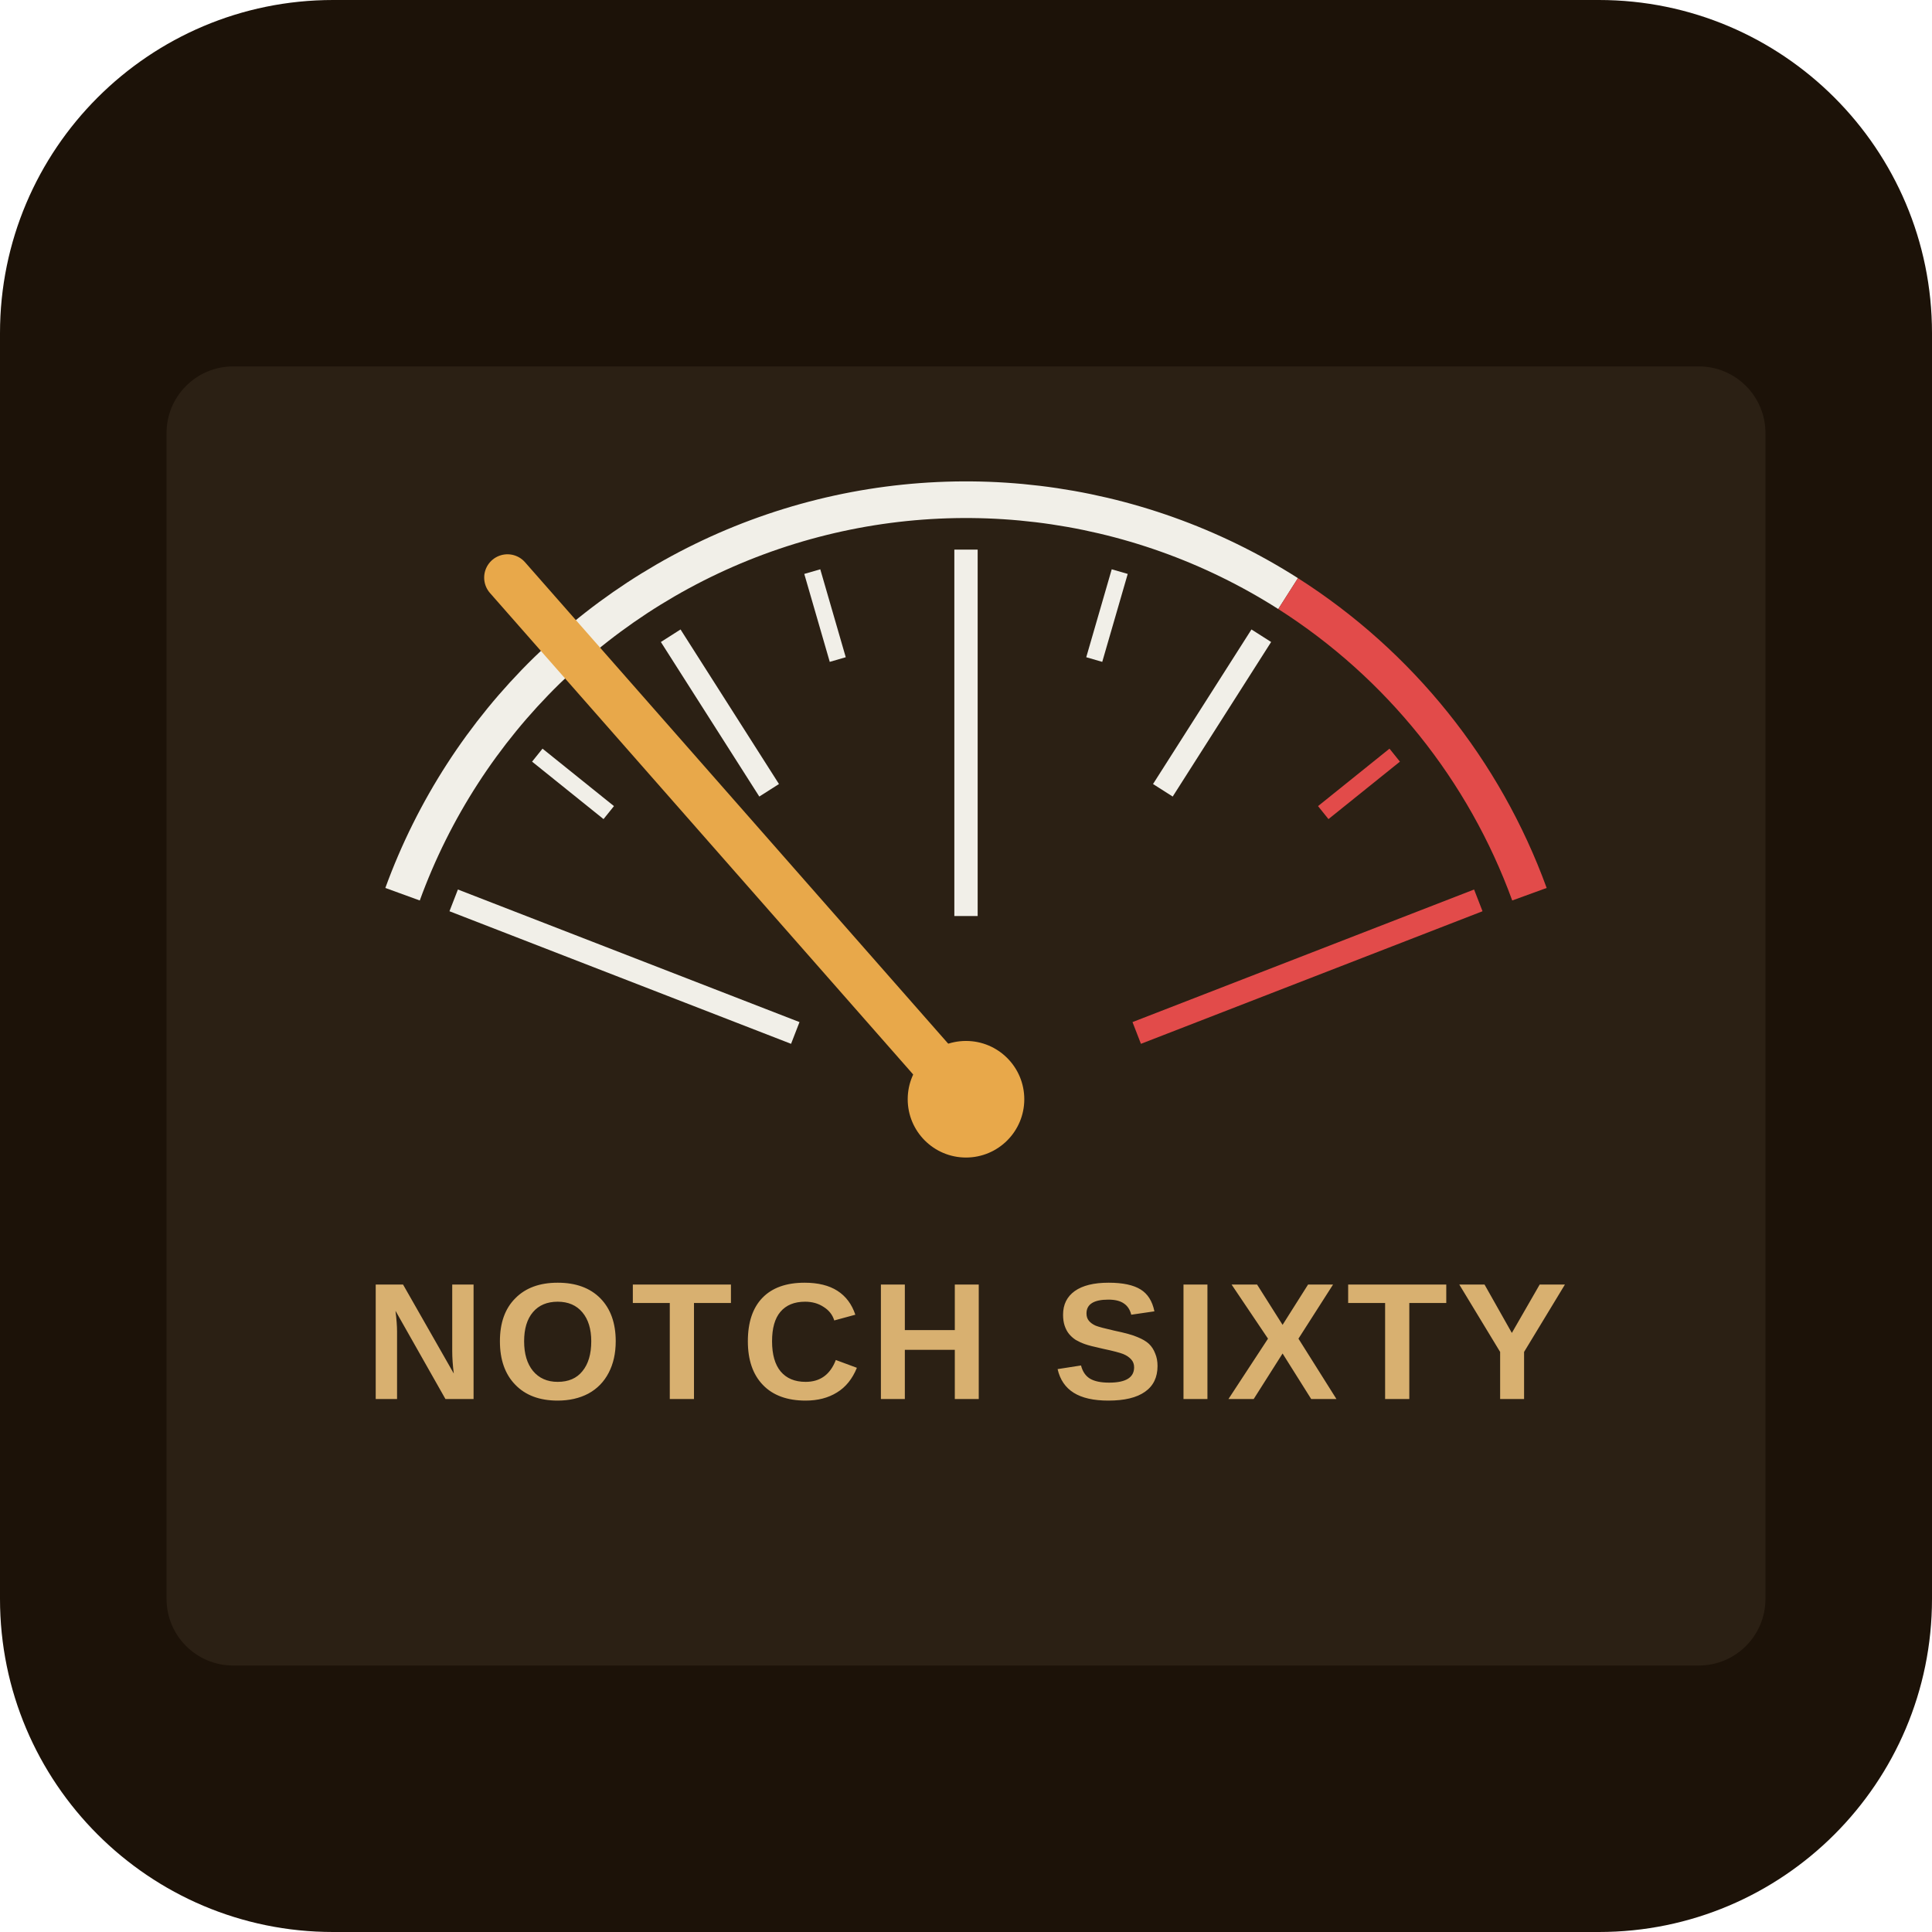
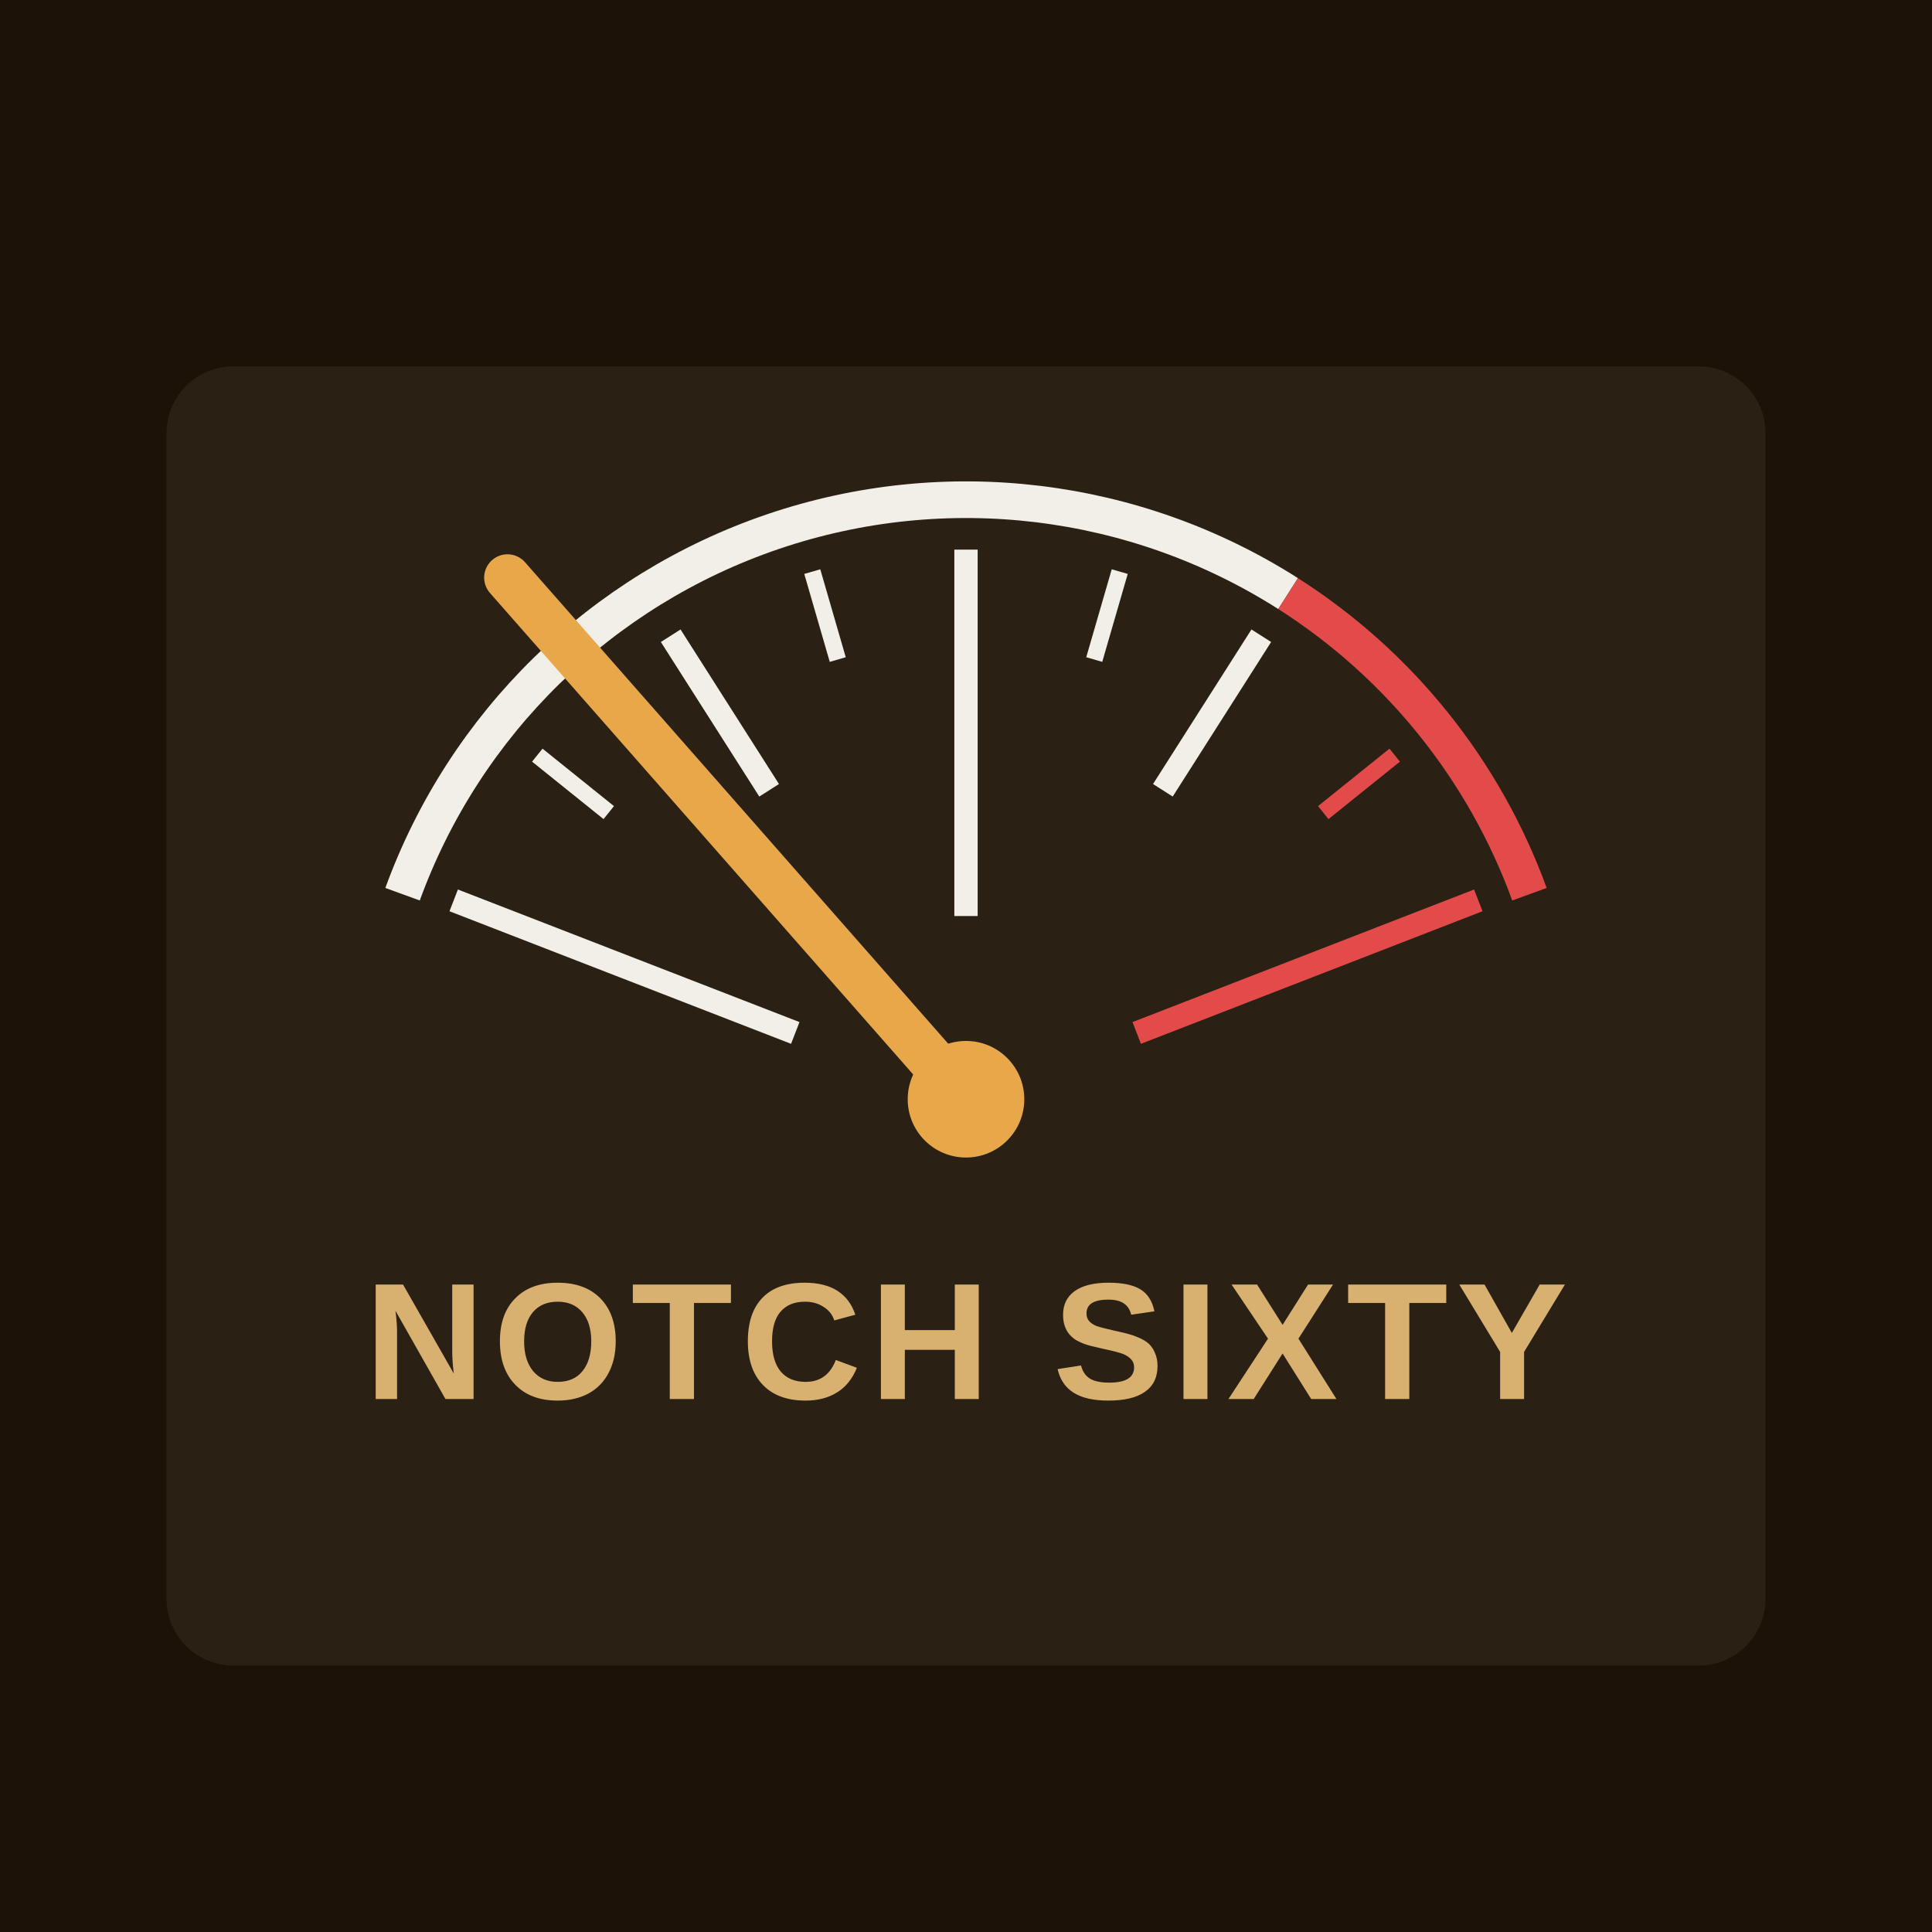
<svg xmlns="http://www.w3.org/2000/svg" width="1024" height="1024" viewBox="58 58 116 116">
  <g transform="translate(116,116)">
-     <rect x="-58" y="-58" width="116" height="116" rx="20" fill="#1C1208" />
+     <rect x="-58" y="-58" width="116" height="116" fill="#1C1208" />
    <rect x="-48" y="-36" width="96" height="78" rx="4" fill="#2B2014" />
    <path d="M -33.83 -4.31 A 36 36 0 0 1 19.34 -22.36" fill="none" stroke="#F1EFE8" stroke-width="2.2" />
    <path d="M 19.34 -22.36 A 36 36 0 0 1 33.83 -4.31" fill="none" stroke="#E24B4A" stroke-width="2.2" />
    <g stroke="#F1EFE8" stroke-width="1">
      <line x1="-9.23" y1="-23.68" x2="-7.70" y2="-18.40" />
      <line x1="9.23" y1="-23.68" x2="7.70" y2="-18.40" />
      <line x1="-25.74" y1="-12.66" x2="-21.45" y2="-9.21" />
    </g>
    <g stroke="#E24B4A" stroke-width="1">
      <line x1="25.74" y1="-12.66" x2="21.45" y2="-9.21" />
    </g>
    <g stroke="#F1EFE8" stroke-width="1.4">
      <line x1="-30.76" y1="-3.94" x2="-10.25" y2="4.02" />
      <line x1="-17.73" y1="-19.83" x2="-11.82" y2="-10.55" />
      <line x1="0" y1="-25" x2="0" y2="-3" />
      <line x1="17.73" y1="-19.83" x2="11.82" y2="-10.55" />
    </g>
    <g stroke="#E24B4A" stroke-width="1.4">
      <line x1="30.76" y1="-3.94" x2="10.25" y2="4.02" />
    </g>
    <line x1="0" y1="8" x2="-27.53" y2="-23.32" stroke="#E8A84A" stroke-width="2.8" stroke-linecap="round" />
    <circle cx="0" cy="8" r="3.5" fill="#E8A84A" />
    <text x="0" y="26" text-anchor="middle" font-family="Futura, 'Avenir Next', 'Helvetica Neue', Arial, sans-serif" font-size="10" font-weight="700" fill="#D8B070" letter-spacing="0.5">NOTCH SIXTY</text>
  </g>
</svg>
